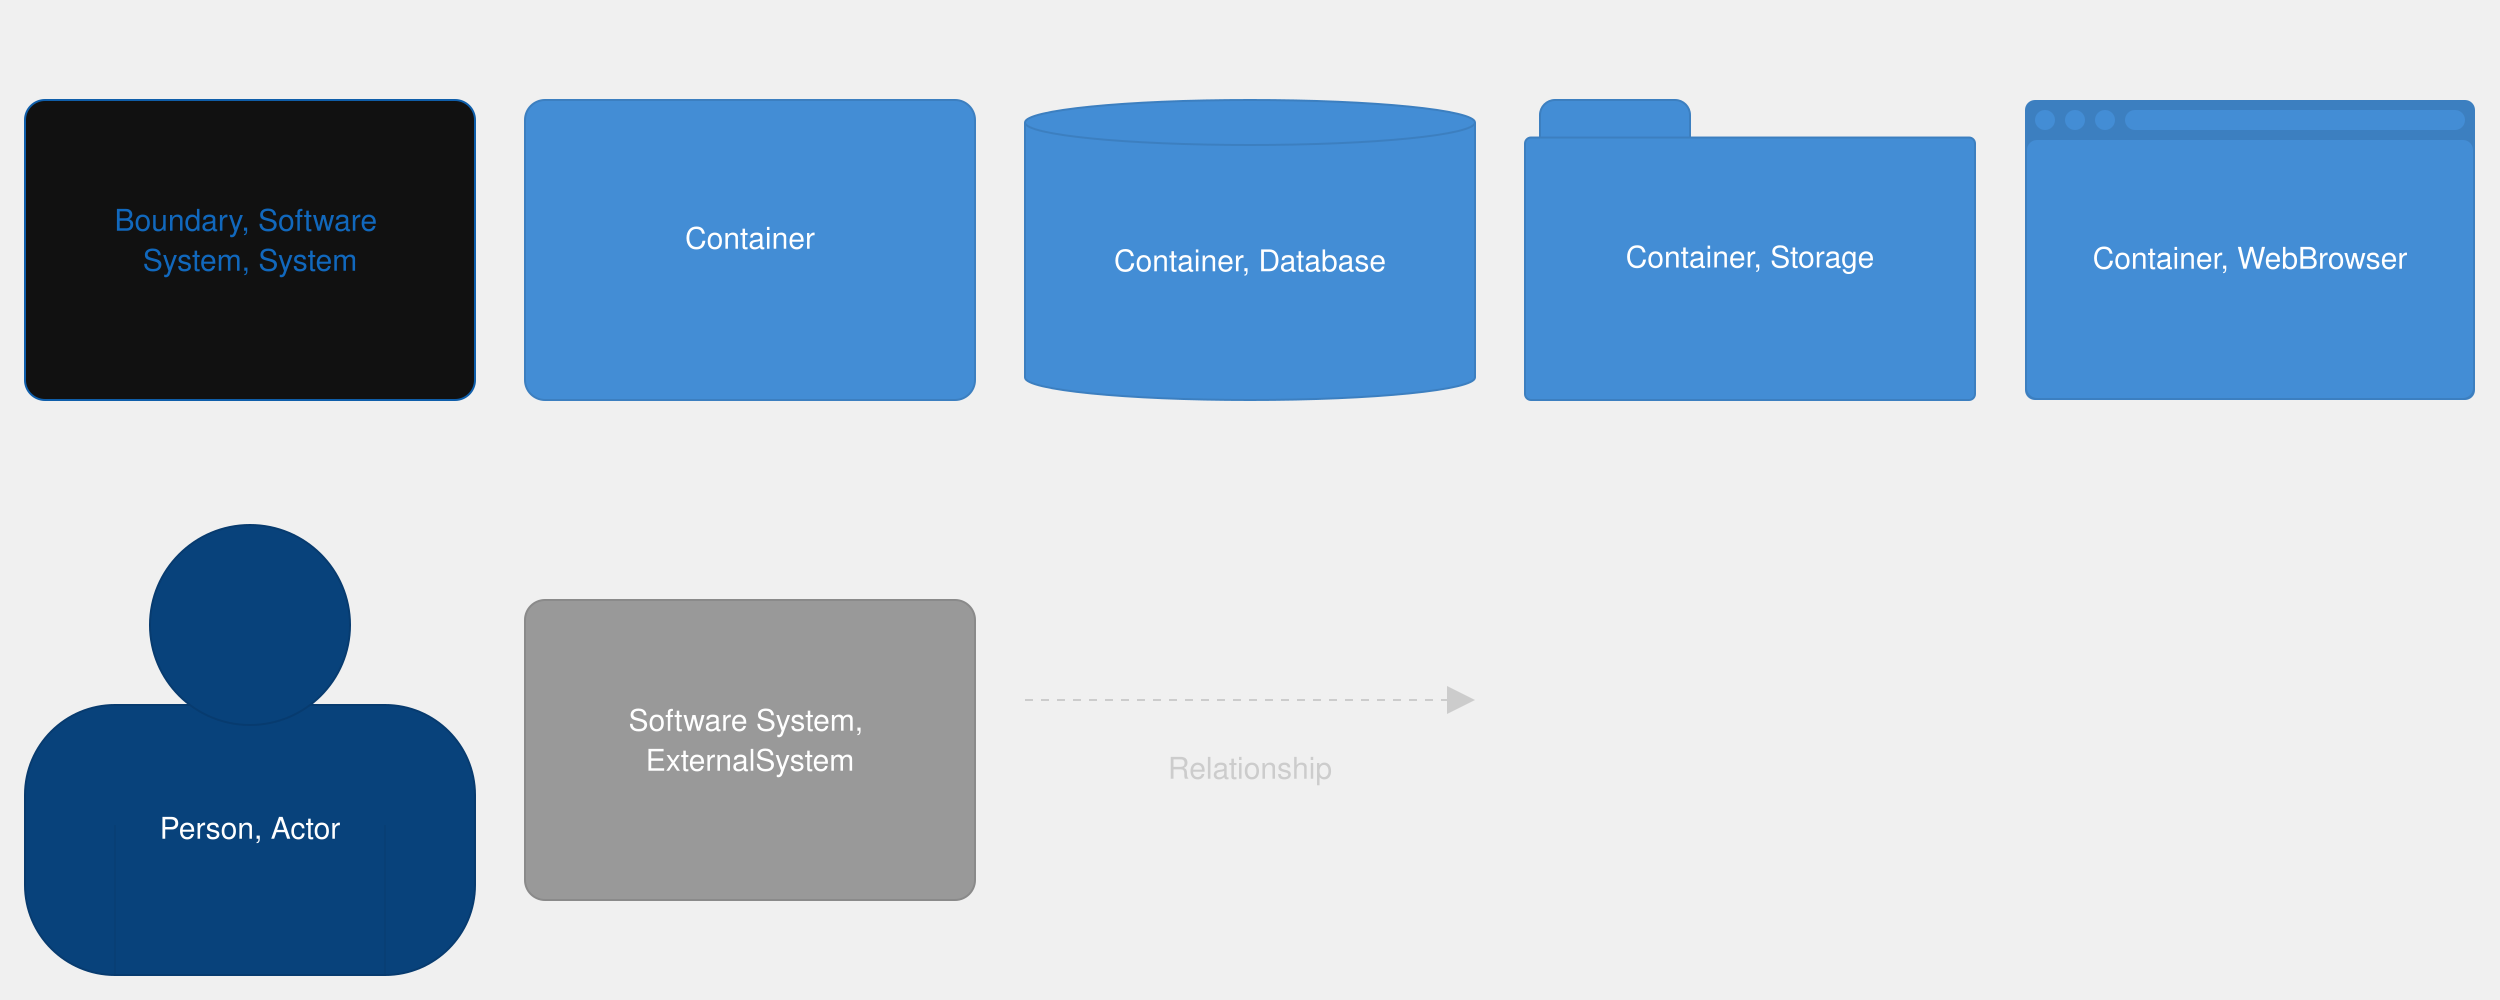
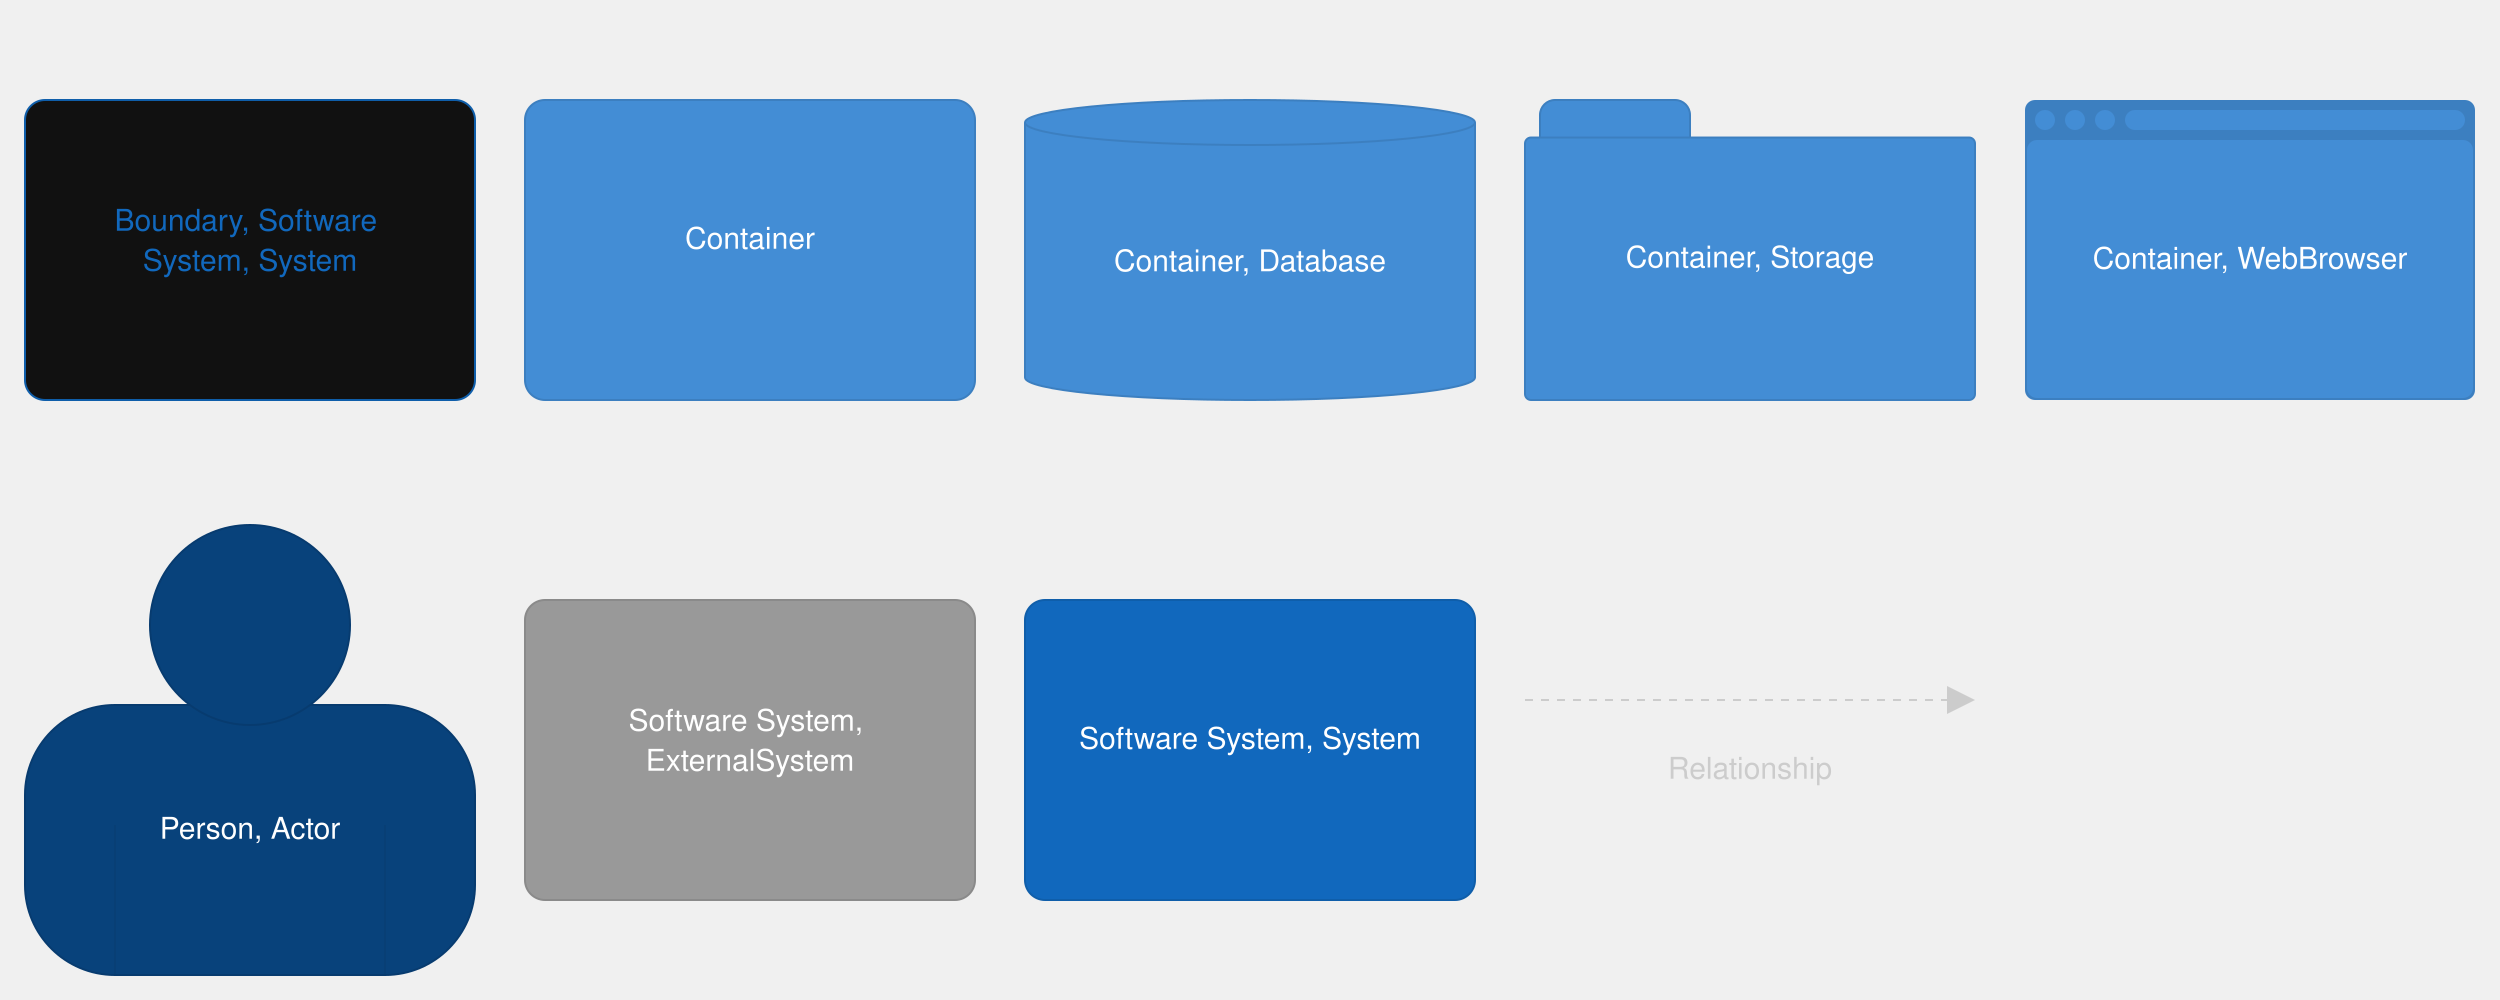
<svg xmlns="http://www.w3.org/2000/svg" version="1.1" viewBox="0 0 2500 1000" style="background: #111111">
  <g transform="translate(25,100)">
    <rect width="450" height="300" rx="20" ry="20" x="0" y="0" fill="#111111" stroke-width="2" stroke="#0f5eaa" stroke-dasharray="" />
    <text x="225" y="77" text-anchor="middle" dominant-baseline="hanging" fill="#1168bd" font-size="30px" font-family="Tahoma, Verdana, Helvetica, Arial">
      <tspan x="225" dy="40px">Boundary, Software</tspan>
      <tspan x="225" dy="40px">System, System</tspan>
    </text>
  </g>
  <g transform="translate(525,100)">
    <rect width="450" height="300" rx="20" ry="20" x="0" y="0" fill="#438dd5" stroke-width="2" stroke="#3c7fc0" stroke-dasharray="" />
    <text x="225" y="95" text-anchor="middle" dominant-baseline="hanging" fill="#ffffff" font-size="30px" font-family="Tahoma, Verdana, Helvetica, Arial">
      <tspan x="225" dy="40px">Container</tspan>
    </text>
  </g>
  <g transform="translate(1025,100)">
    <path id="keyElementCylinderPath" d="M 0,22.5 a 225,22.5 0,0,0 450 0 a 225,22.5 0,0,0 -450 0 l 0,255 a 225,22.5 0,0,0 450 0 l 0,-255" fill="#438dd5" stroke-width="2" stroke="#3c7fc0" stroke-dasharray="" />
    <text x="225" y="117.5" text-anchor="middle" dominant-baseline="hanging" fill="#ffffff" font-size="30px" font-family="Tahoma, Verdana, Helvetica, Arial">
      <tspan x="225" dy="40px">Container, Database</tspan>
    </text>
  </g>
  <g transform="translate(1525,100)">
    <rect width="150" height="75" rx="15" ry="15" x="15" y="0" fill="#438dd5" stroke-width="2" stroke="#3c7fc0" stroke-dasharray="" />
    <rect width="450" height="262.5" rx="6" ry="6" x="0" y="37.5" fill="#438dd5" stroke-width="2" stroke="#3c7fc0" stroke-dasharray="" />
    <text x="225" y="113.75" text-anchor="middle" dominant-baseline="hanging" fill="#ffffff" font-size="30px" font-family="Tahoma, Verdana, Helvetica, Arial">
      <tspan x="225" dy="40px">Container, Storage</tspan>
    </text>
  </g>
  <g transform="translate(2025,100)">
    <rect width="450" height="300" rx="10" ry="10" x="0" y="0" fill="#3c7fc0" stroke-width="0" stroke="#3c7fc0" stroke-dasharray="" />
    <rect width="446" height="258" rx="10" ry="10" x="2" y="40" fill="#438dd5" stroke-width="0" />
    <rect width="340" height="20" rx="10" ry="10" x="100" y="10" fill="#438dd5" stroke-width="0" />
    <ellipse cx="20" cy="20" rx="10" ry="10" fill="#438dd5" stroke-width="0" />
    <ellipse cx="50" cy="20" rx="10" ry="10" fill="#438dd5" stroke-width="0" />
    <ellipse cx="80" cy="20" rx="10" ry="10" fill="#438dd5" stroke-width="0" />
    <text x="225" y="115" text-anchor="middle" dominant-baseline="hanging" fill="#ffffff" font-size="30px" font-family="Tahoma, Verdana, Helvetica, Arial">
      <tspan x="225" dy="40px">Container, WebBrowser</tspan>
    </text>
  </g>
  <g transform="translate(25,525)">
    <rect x="0" y="180" width="450" height="270" rx="90" fill="#08427b" stroke-width="2" stroke="#073b6f" stroke-dasharray="" />
    <circle cx="225" cy="100" r="100" fill="#08427b" stroke-width="2" stroke="#073b6f" stroke-dasharray="" />
    <line x1="90" y1="300" x2="90" y2="450" stroke-width="1" stroke="#073b6f" stroke-dasharray="" />
    <line x1="360" y1="300" x2="360" y2="450" stroke-width="1" stroke="#073b6f" stroke-dasharray="" />
    <text x="225" y="260" text-anchor="middle" dominant-baseline="hanging" fill="#ffffff" font-size="30px" font-family="Tahoma, Verdana, Helvetica, Arial">
      <tspan x="225" dy="40px">Person, Actor</tspan>
    </text>
  </g>
  <g transform="translate(525,600)">
    <rect width="450" height="300" rx="20" ry="20" x="0" y="0" fill="#999999" stroke-width="2" stroke="#8a8a8a" stroke-dasharray="" />
    <text x="225" y="77" text-anchor="middle" dominant-baseline="hanging" fill="#ffffff" font-size="30px" font-family="Tahoma, Verdana, Helvetica, Arial">
      <tspan x="225" dy="40px">Software System,</tspan>
      <tspan x="225" dy="40px">ExternalSystem</tspan>
    </text>
  </g>
-   <g transform="translate(1025,670)">
+   <g transform="translate(1025,600)">
+     <rect width="450" height="300" rx="20" ry="20" x="0" y="0" fill="#1168bd" stroke-width="2" stroke="#0f5eaa" stroke-dasharray="" />
+     <text x="225" y="95" text-anchor="middle" dominant-baseline="hanging" fill="#ffffff" font-size="30px" font-family="Tahoma, Verdana, Helvetica, Arial">
+       <tspan x="225" dy="40px">Software System, System</tspan>
+     </text>
+   </g>
+   <g transform="translate(1525,670)">
    <path d="M422,0 L422,44 L450,30 L 422,16" style="fill:#cccccc" />
    <path d="M0,30 L422,30" style="stroke:#cccccc; stroke-width: 2; fill: none; stroke-dasharray: 8 8;" />
    <text x="225" y="55" text-anchor="middle" dominant-baseline="hanging" fill="#cccccc" font-size="30px" font-family="Tahoma, Verdana, Helvetica, Arial">
      <tspan x="225" dy="40px">Relationship</tspan>
    </text>
  </g>
</svg>
